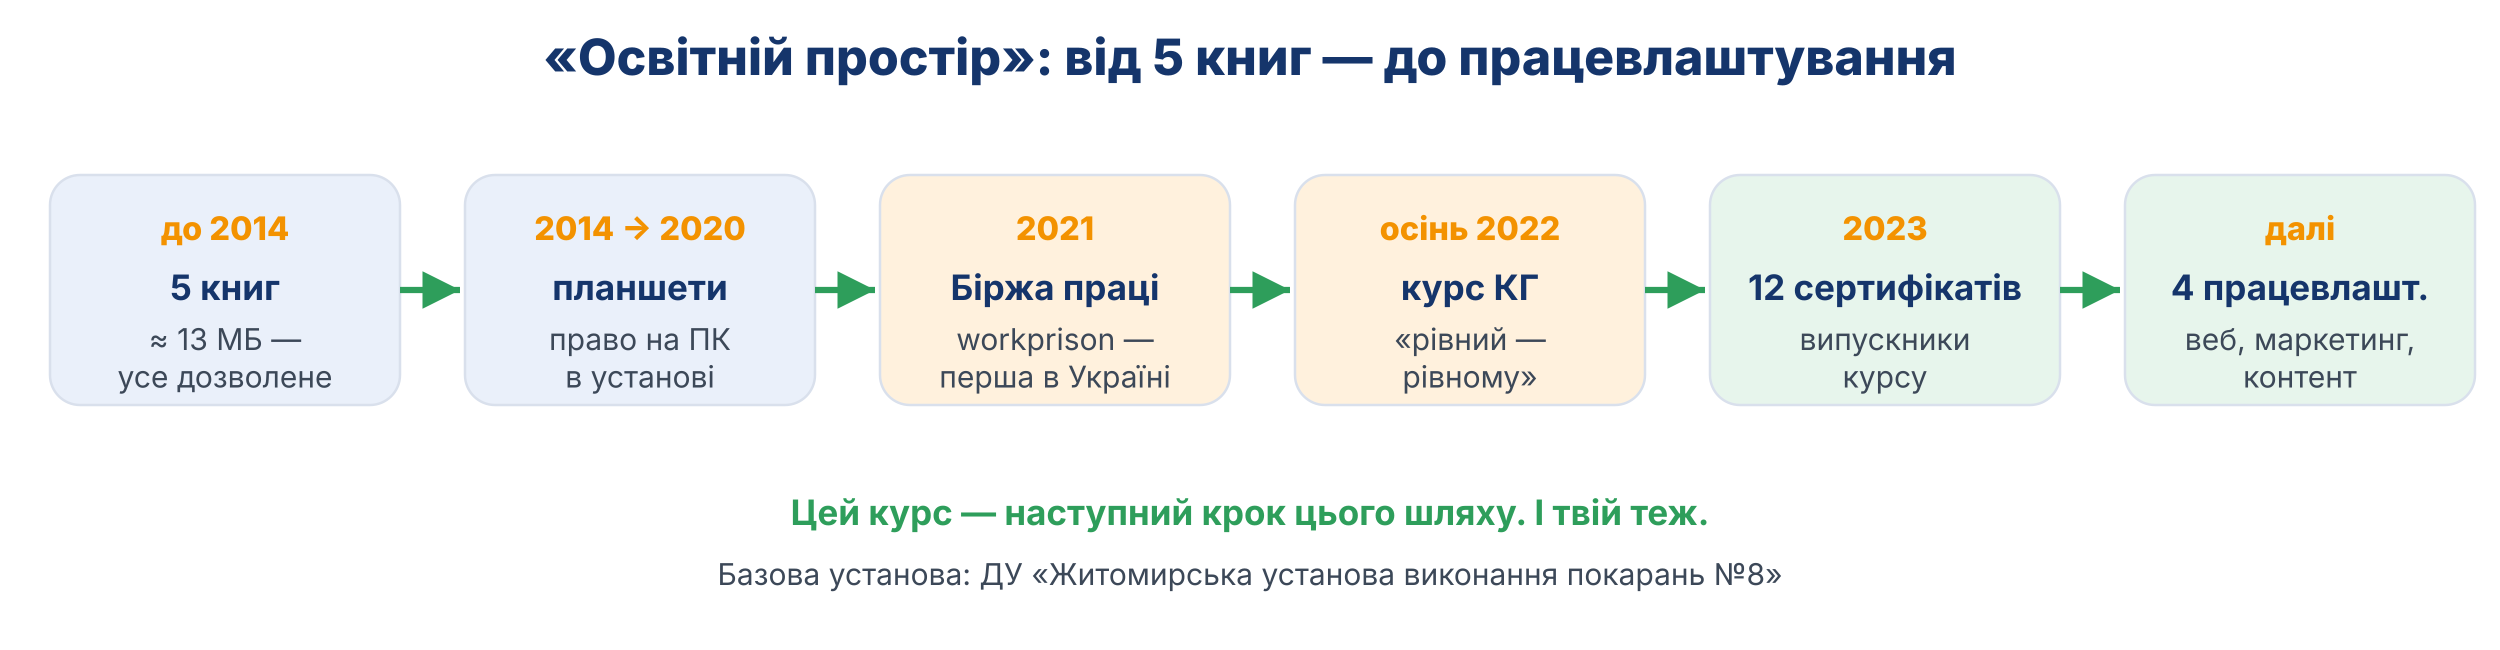
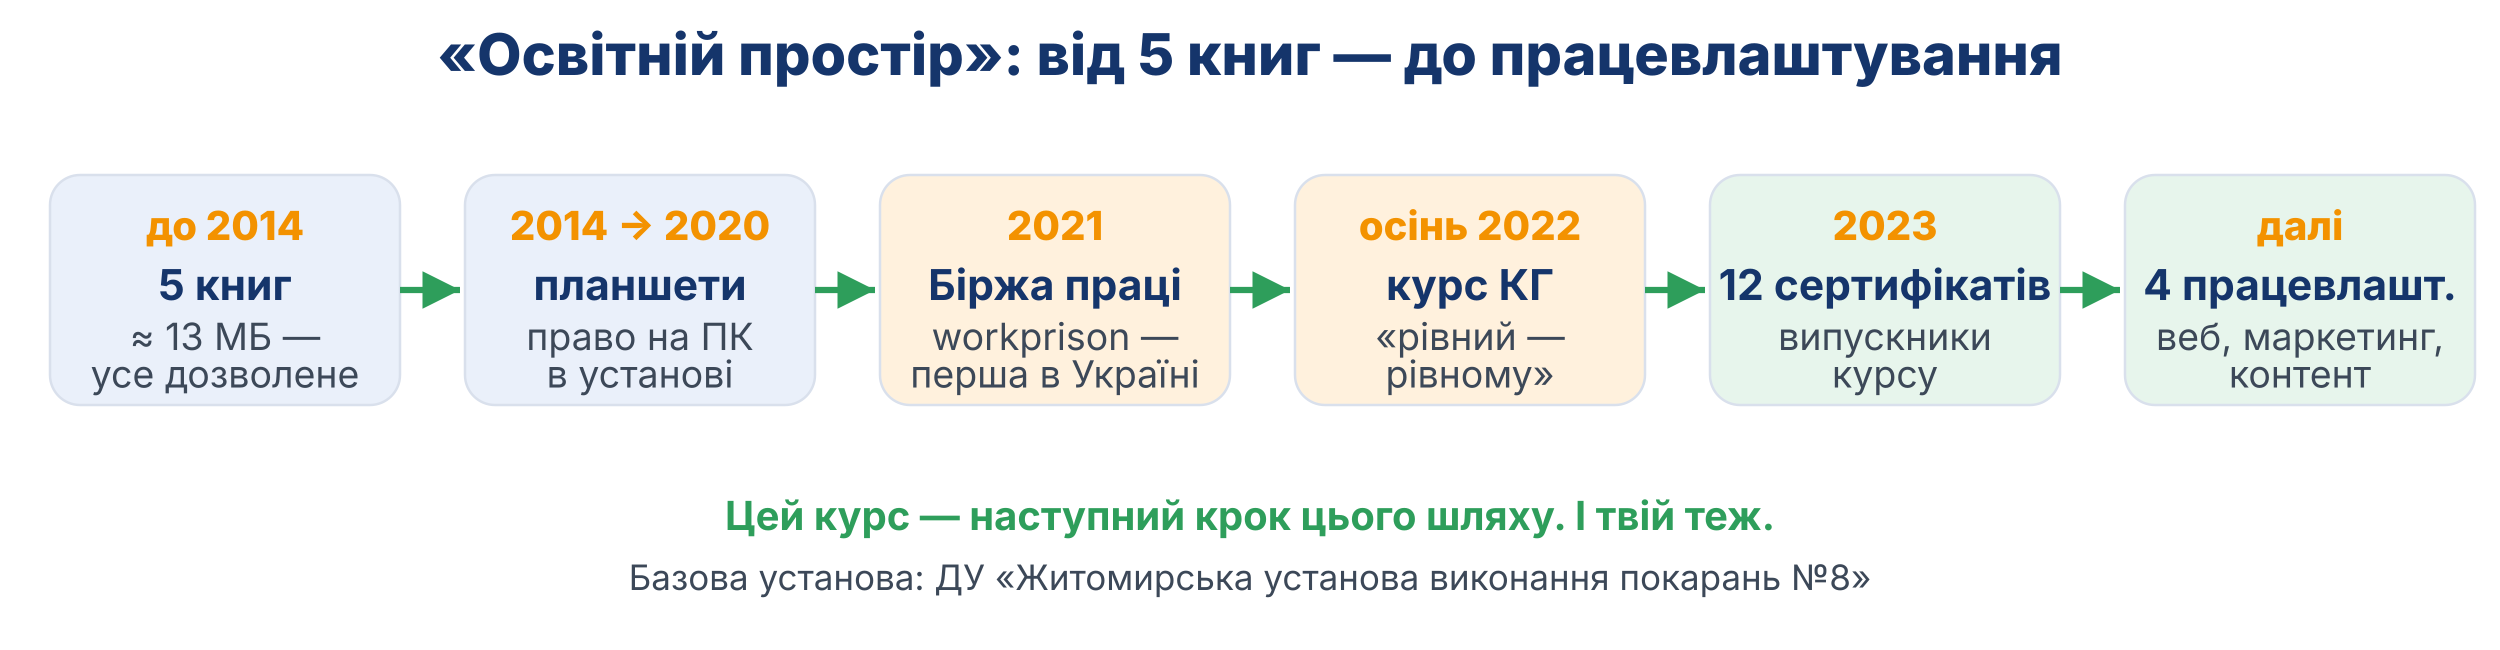
<svg xmlns="http://www.w3.org/2000/svg" viewBox="0 0 1000 260" font-family="e-Ukraine, Inter, Segoe UI, sans-serif" role="img" aria-label="Історія проєкту Освітній простір">
  <defs>
    <marker id="ap" markerWidth="9" markerHeight="9" refX="6" refY="3" orient="auto">
      <path d="M0,0 L6,3 L0,6 Z" fill="#2E9E5B" />
    </marker>
  </defs>
-   <text x="500" y="30" text-anchor="middle" font-size="20" font-weight="800" fill="#15356B">«Освітній простір»: від 5 книг — до працевлаштування</text>
-   <style>.yr{font-size:13px;font-weight:800;fill:#F39200}.cap{font-size:12px;fill:#3C4858}.st{font-size:14px;font-weight:700;fill:#15356B}</style>
+   <text x="500" y="30" text-anchor="middle" font-size="23" font-weight="800" fill="#15356B">«Освітній простір»: від 5 книг — до працевлаштування</text>
+   <style>.yr{font-size:16px;font-weight:800;fill:#F39200}.cap{font-size:15px;fill:#3C4858}.st{font-size:17px;font-weight:700;fill:#15356B}</style>
  <g>
    <rect x="20" y="70" width="140" height="92" rx="12" fill="#EAF0FA" stroke="#D9E0EC" />
    <rect x="186" y="70" width="140" height="92" rx="12" fill="#EAF0FA" stroke="#D9E0EC" />
    <rect x="352" y="70" width="140" height="92" rx="12" fill="#FFF1DD" stroke="#D9E0EC" />
    <rect x="518" y="70" width="140" height="92" rx="12" fill="#FFF1DD" stroke="#D9E0EC" />
    <rect x="684" y="70" width="140" height="92" rx="12" fill="#E7F5EC" stroke="#D9E0EC" />
    <rect x="850" y="70" width="140" height="92" rx="12" fill="#E7F5EC" stroke="#D9E0EC" />
  </g>
  <g text-anchor="middle">
    <text class="yr" x="90" y="96">до 2014</text>
    <text class="st" x="90" y="120">5 книг</text>
    <text class="cap" x="90" y="140">≈ 13 МБ —</text>
    <text class="cap" x="90" y="155">усе дозволене</text>
    <text class="yr" x="256" y="96">2014 → 2020</text>
    <text class="st" x="256" y="120">планшети</text>
    <text class="cap" x="256" y="140">право на ПК</text>
    <text class="cap" x="256" y="155">в установі</text>
    <text class="yr" x="422" y="96">2021</text>
    <text class="st" x="422" y="120">Біржа праці</text>
    <text class="cap" x="422" y="140">workprison —</text>
    <text class="cap" x="422" y="155">перша в Україні</text>
    <text class="yr" x="588" y="96">осінь 2022</text>
    <text class="st" x="588" y="120">курс КГ</text>
    <text class="cap" x="588" y="140">«рівний —</text>
    <text class="cap" x="588" y="155">рівному»</text>
    <text class="yr" x="754" y="96">2023</text>
    <text class="st" x="754" y="120">12 сертифікатів</text>
    <text class="cap" x="754" y="140">випускники</text>
    <text class="cap" x="754" y="155">курсу</text>
    <text class="yr" x="920" y="96">далі</text>
    <text class="st" x="920" y="120">4 працевлашт.</text>
    <text class="cap" x="920" y="140">веб, маркетинг,</text>
    <text class="cap" x="920" y="155">контент</text>
  </g>
  <g stroke="#2E9E5B" stroke-width="2.5" marker-end="url(#ap)">
    <line x1="160" y1="116" x2="184" y2="116" />
    <line x1="326" y1="116" x2="350" y2="116" />
    <line x1="492" y1="116" x2="516" y2="116" />
    <line x1="658" y1="116" x2="682" y2="116" />
    <line x1="824" y1="116" x2="848" y2="116" />
  </g>
-   <text x="500" y="210" text-anchor="middle" font-size="14" fill="#2E9E5B" font-weight="700">Цей курс — наступний крок цього шляху. І твій теж.</text>
-   <text x="500" y="234" text-anchor="middle" font-size="12" fill="#3C4858">Базова установа: ДУ «Житомирська установа виконання покарань №8»</text>
+   <text x="500" y="212" text-anchor="middle" font-size="16" fill="#2E9E5B" font-weight="700">Цей курс — наступний крок цього шляху. І твій теж.</text>
+   <text x="500" y="236" text-anchor="middle" font-size="14" fill="#3C4858">Базова установа: ДУ «Житомирська установа виконання покарань №8»</text>
</svg>
